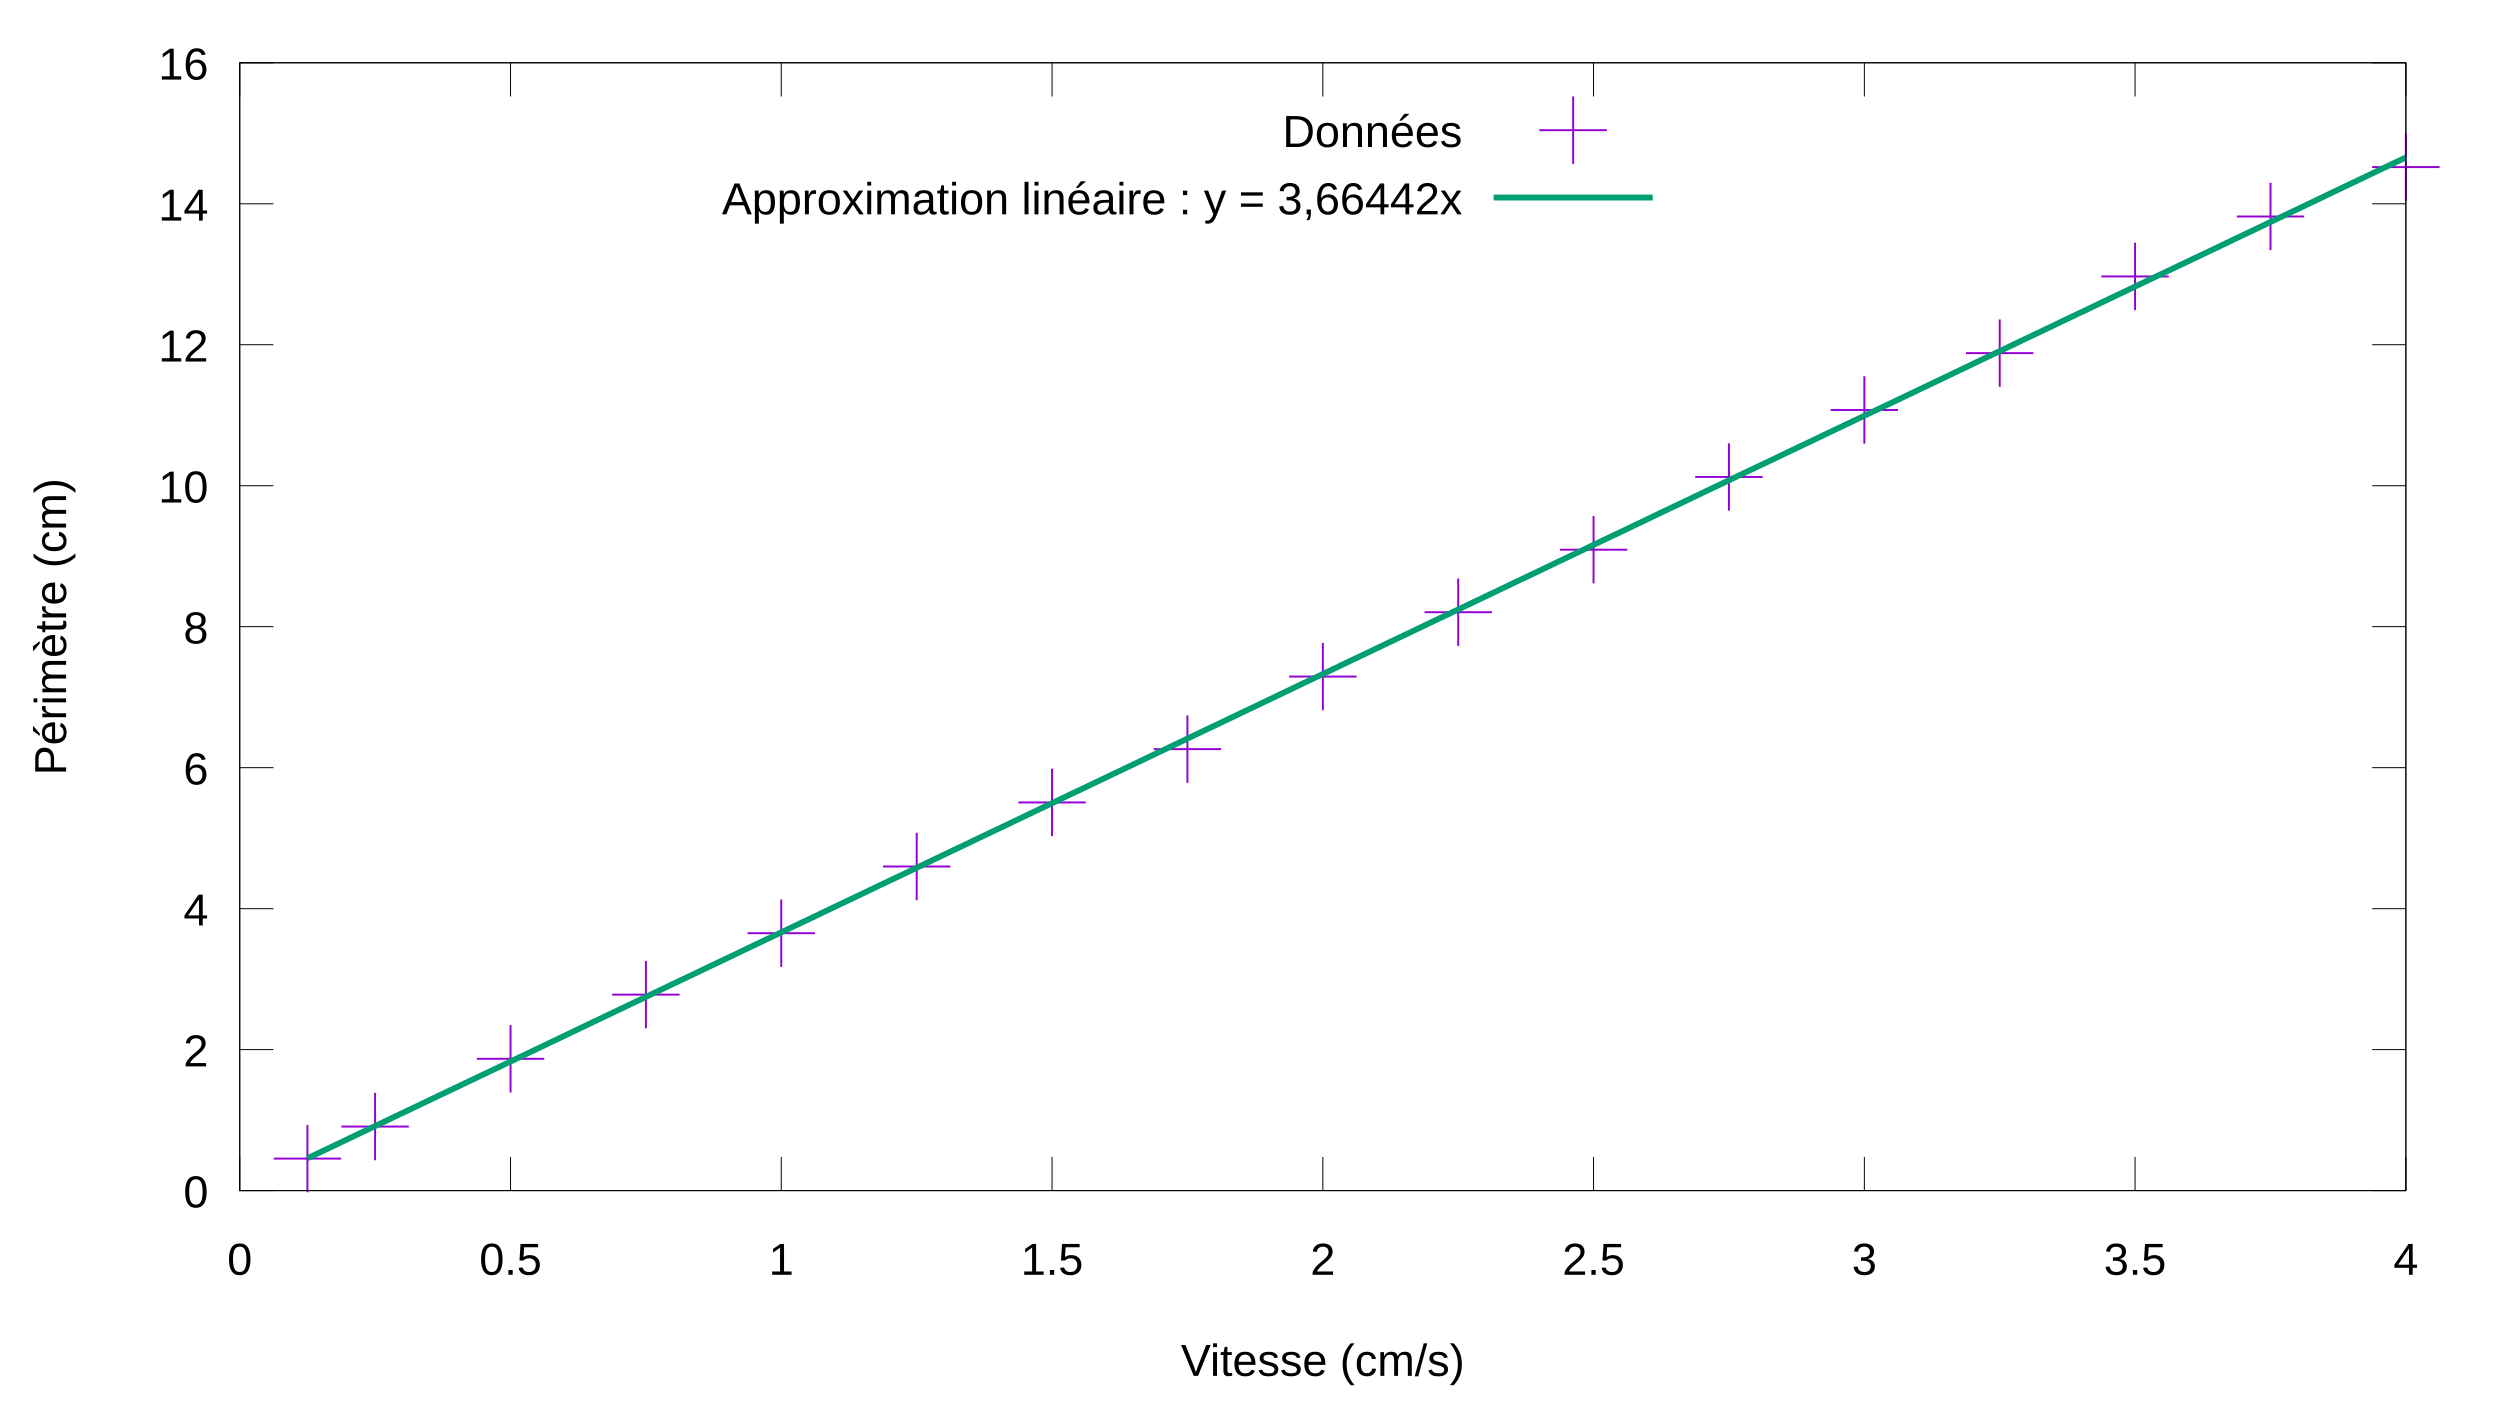
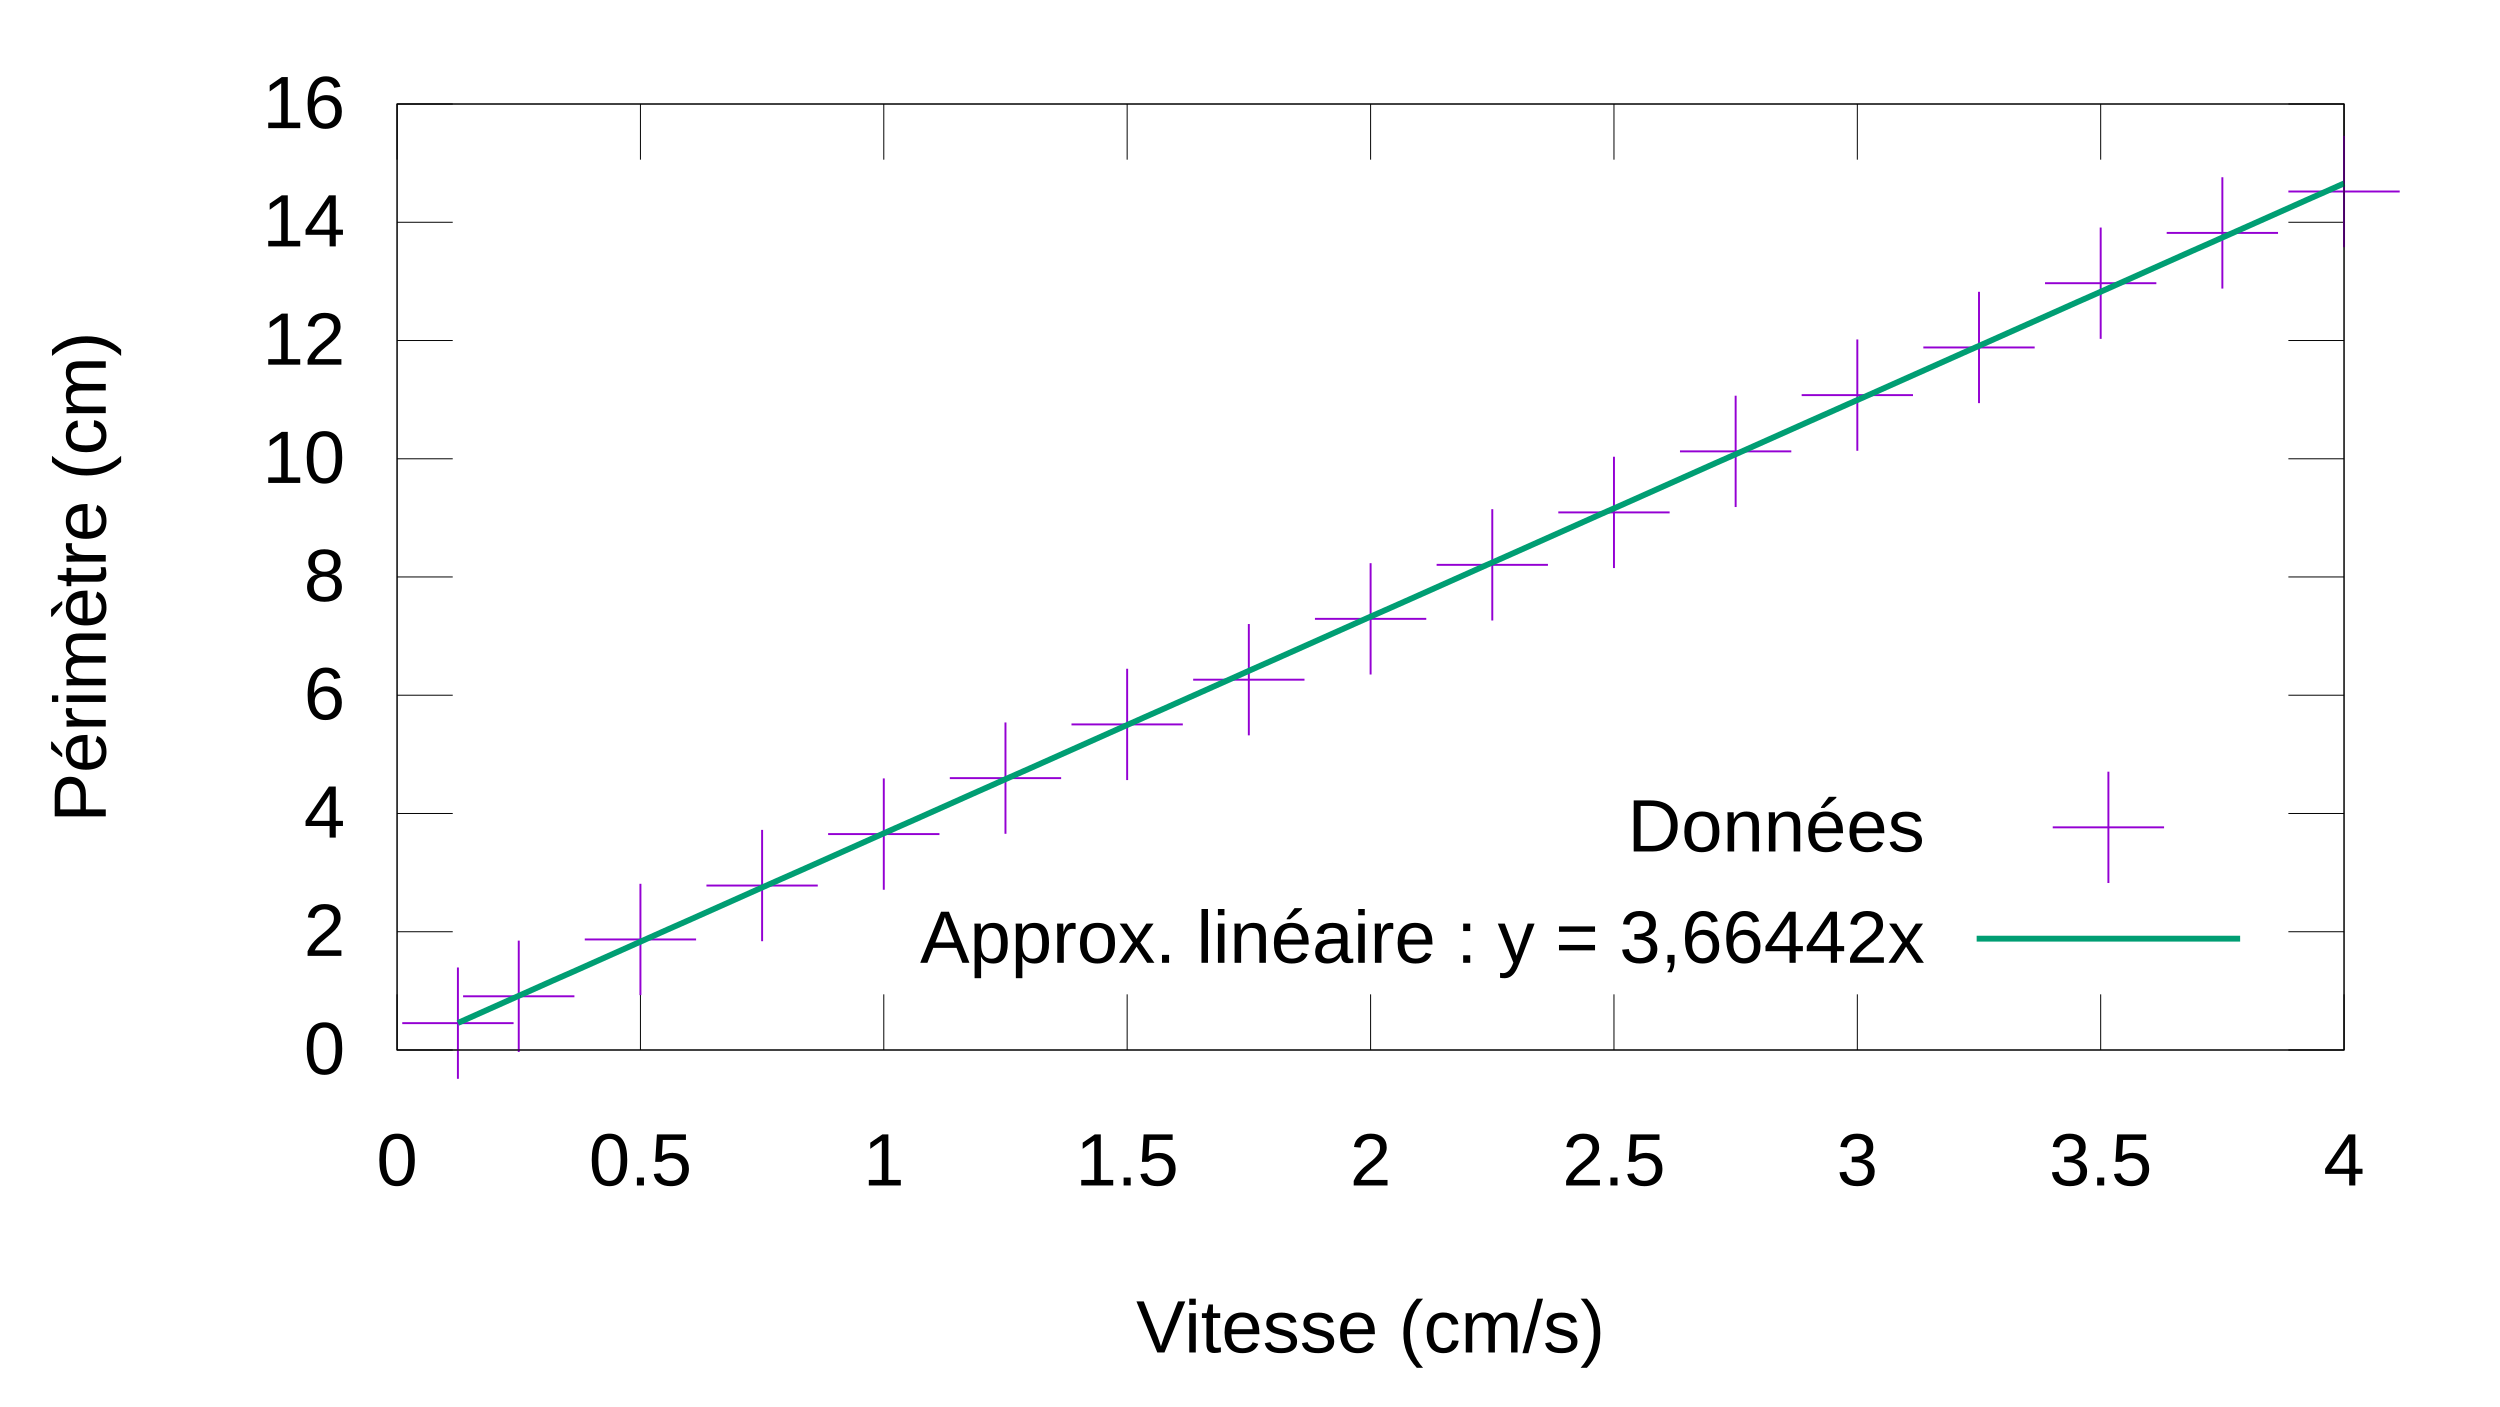
<svg xmlns="http://www.w3.org/2000/svg" xmlns:xlink="http://www.w3.org/1999/xlink" width="2560" height="1440" viewBox="0 0 2560 1440">
  <g id="gnuplot_canvas">
    <rect x="0" y="0" width="2560" height="1440" fill="none" />
    <defs>
      <circle id="gpDot" r="0.5" stroke-width="0.5" />
-       <path id="gpPt0" stroke-width="0.058" stroke="currentColor" d="M-1,0 h2 M0,-1 v2" />
-       <path id="gpPt1" stroke-width="0.058" stroke="currentColor" d="M-1,-1 L1,1 M1,-1 L-1,1" />
-       <path id="gpPt2" stroke-width="0.058" stroke="currentColor" d="M-1,0 L1,0 M0,-1 L0,1 M-1,-1 L1,1 M-1,1 L1,-1" />
-       <rect id="gpPt3" stroke-width="0.058" stroke="currentColor" x="-1" y="-1" width="2" height="2" />
-       <rect id="gpPt4" stroke-width="0.058" stroke="currentColor" fill="currentColor" x="-1" y="-1" width="2" height="2" />
-       <circle id="gpPt5" stroke-width="0.058" stroke="currentColor" cx="0" cy="0" r="1" />
+       <path id="gpPt0" stroke-width="0.035" stroke="currentColor" d="M-1,0 h2 M0,-1 v2" />
+       <path id="gpPt1" stroke-width="0.035" stroke="currentColor" d="M-1,-1 L1,1 M1,-1 L-1,1" />
+       <path id="gpPt2" stroke-width="0.035" stroke="currentColor" d="M-1,0 L1,0 M0,-1 L0,1 M-1,-1 L1,1 M-1,1 L1,-1" />
+       <rect id="gpPt3" stroke-width="0.035" stroke="currentColor" x="-1" y="-1" width="2" height="2" />
+       <rect id="gpPt4" stroke-width="0.035" stroke="currentColor" fill="currentColor" x="-1" y="-1" width="2" height="2" />
+       <circle id="gpPt5" stroke-width="0.035" stroke="currentColor" cx="0" cy="0" r="1" />
      <use xlink:href="#gpPt5" id="gpPt6" fill="currentColor" stroke="none" />
-       <path id="gpPt7" stroke-width="0.058" stroke="currentColor" d="M0,-1.33 L-1.33,0.67 L1.33,0.67 z" />
+       <path id="gpPt7" stroke-width="0.035" stroke="currentColor" d="M0,-1.33 L-1.33,0.67 L1.33,0.67 z" />
      <use xlink:href="#gpPt7" id="gpPt8" fill="currentColor" stroke="none" />
      <use xlink:href="#gpPt7" id="gpPt9" stroke="currentColor" transform="rotate(180)" />
      <use xlink:href="#gpPt9" id="gpPt10" fill="currentColor" stroke="none" />
      <use xlink:href="#gpPt3" id="gpPt11" stroke="currentColor" transform="rotate(45)" />
      <use xlink:href="#gpPt11" id="gpPt12" fill="currentColor" stroke="none" />
-       <path id="gpPt13" stroke-width="0.058" stroke="currentColor" d="M0,1.330 L1.265,0.411 L0.782,-1.067 L-0.782,-1.076 L-1.265,0.411 z" />
+       <path id="gpPt13" stroke-width="0.035" stroke="currentColor" d="M0,1.330 L1.265,0.411 L0.782,-1.067 L-0.782,-1.076 L-1.265,0.411 z" />
      <use xlink:href="#gpPt13" id="gpPt14" fill="currentColor" stroke="none" />
      <filter id="textbox" filterUnits="objectBoundingBox" x="0" y="0" height="1" width="1">
        <feFlood flood-color="white" flood-opacity="1" result="bgnd" />
        <feComposite in="SourceGraphic" in2="bgnd" operator="atop" />
      </filter>
      <filter id="greybox" filterUnits="objectBoundingBox" x="0" y="0" height="1" width="1">
        <feFlood flood-color="lightgrey" flood-opacity="1" result="grey" />
        <feComposite in="SourceGraphic" in2="grey" operator="atop" />
      </filter>
    </defs>
    <g fill="none" color="white" stroke="currentColor" stroke-width="1.00" stroke-linecap="butt" stroke-linejoin="miter">
</g>
    <g fill="none" color="black" stroke="currentColor" stroke-width="1.00" stroke-linecap="butt" stroke-linejoin="miter">
-       <path stroke="black" d="M245.5,1219.2 L280.0,1219.2 M2463.6,1219.2 L2429.1,1219.2  " />
-       <g transform="translate(213.4,1236.4)" stroke="none" fill="black" font-family="Arial" font-size="46.00" text-anchor="end">
+       <path stroke="black" d="M406.6,1075.2 L463.6,1075.2 M2400.3,1075.2 L2343.3,1075.2  " />
+       <g transform="translate(353.4,1099.9)" stroke="none" fill="black" font-family="Arial" font-size="76.00" text-anchor="end">
        <text>
          <tspan font-family="Arial"> 0</tspan>
        </text>
      </g>
    </g>
    <g fill="none" color="black" stroke="currentColor" stroke-width="1.00" stroke-linecap="butt" stroke-linejoin="miter">
-       <path stroke="black" d="M245.5,1074.8 L280.0,1074.8 M2463.6,1074.8 L2429.1,1074.8  " />
-       <g transform="translate(213.4,1092.0)" stroke="none" fill="black" font-family="Arial" font-size="46.00" text-anchor="end">
+       <path stroke="black" d="M406.6,954.1 L463.6,954.1 M2400.3,954.1 L2343.3,954.1  " />
+       <g transform="translate(353.4,978.8)" stroke="none" fill="black" font-family="Arial" font-size="76.00" text-anchor="end">
        <text>
          <tspan font-family="Arial"> 2</tspan>
        </text>
      </g>
    </g>
    <g fill="none" color="black" stroke="currentColor" stroke-width="1.00" stroke-linecap="butt" stroke-linejoin="miter">
-       <path stroke="black" d="M245.5,930.5 L280.0,930.5 M2463.6,930.5 L2429.1,930.5  " />
-       <g transform="translate(213.4,947.7)" stroke="none" fill="black" font-family="Arial" font-size="46.00" text-anchor="end">
+       <path stroke="black" d="M406.6,833.0 L463.6,833.0 M2400.3,833.0 L2343.3,833.0  " />
+       <g transform="translate(353.4,857.7)" stroke="none" fill="black" font-family="Arial" font-size="76.00" text-anchor="end">
        <text>
          <tspan font-family="Arial"> 4</tspan>
        </text>
      </g>
    </g>
    <g fill="none" color="black" stroke="currentColor" stroke-width="1.00" stroke-linecap="butt" stroke-linejoin="miter">
-       <path stroke="black" d="M245.5,786.1 L280.0,786.1 M2463.6,786.1 L2429.1,786.1  " />
-       <g transform="translate(213.4,803.3)" stroke="none" fill="black" font-family="Arial" font-size="46.00" text-anchor="end">
+       <path stroke="black" d="M406.6,711.9 L463.6,711.9 M2400.3,711.9 L2343.3,711.9  " />
+       <g transform="translate(353.4,736.6)" stroke="none" fill="black" font-family="Arial" font-size="76.00" text-anchor="end">
        <text>
          <tspan font-family="Arial"> 6</tspan>
        </text>
      </g>
    </g>
    <g fill="none" color="black" stroke="currentColor" stroke-width="1.00" stroke-linecap="butt" stroke-linejoin="miter">
-       <path stroke="black" d="M245.5,641.7 L280.0,641.7 M2463.6,641.7 L2429.1,641.7  " />
-       <g transform="translate(213.4,658.9)" stroke="none" fill="black" font-family="Arial" font-size="46.00" text-anchor="end">
+       <path stroke="black" d="M406.6,590.8 L463.6,590.8 M2400.3,590.8 L2343.3,590.8  " />
+       <g transform="translate(353.4,615.5)" stroke="none" fill="black" font-family="Arial" font-size="76.00" text-anchor="end">
        <text>
          <tspan font-family="Arial"> 8</tspan>
        </text>
      </g>
    </g>
    <g fill="none" color="black" stroke="currentColor" stroke-width="1.00" stroke-linecap="butt" stroke-linejoin="miter">
-       <path stroke="black" d="M245.5,497.4 L280.0,497.4 M2463.6,497.4 L2429.1,497.4  " />
-       <g transform="translate(213.4,514.6)" stroke="none" fill="black" font-family="Arial" font-size="46.00" text-anchor="end">
+       <path stroke="black" d="M406.6,469.8 L463.6,469.8 M2400.3,469.8 L2343.3,469.8  " />
+       <g transform="translate(353.4,494.5)" stroke="none" fill="black" font-family="Arial" font-size="76.00" text-anchor="end">
        <text>
          <tspan font-family="Arial"> 10</tspan>
        </text>
      </g>
    </g>
    <g fill="none" color="black" stroke="currentColor" stroke-width="1.00" stroke-linecap="butt" stroke-linejoin="miter">
-       <path stroke="black" d="M245.5,353.0 L280.0,353.0 M2463.6,353.0 L2429.1,353.0  " />
-       <g transform="translate(213.4,370.2)" stroke="none" fill="black" font-family="Arial" font-size="46.00" text-anchor="end">
+       <path stroke="black" d="M406.6,348.7 L463.6,348.7 M2400.3,348.7 L2343.3,348.7  " />
+       <g transform="translate(353.4,373.4)" stroke="none" fill="black" font-family="Arial" font-size="76.00" text-anchor="end">
        <text>
          <tspan font-family="Arial"> 12</tspan>
        </text>
      </g>
    </g>
    <g fill="none" color="black" stroke="currentColor" stroke-width="1.00" stroke-linecap="butt" stroke-linejoin="miter">
-       <path stroke="black" d="M245.5,208.7 L280.0,208.7 M2463.6,208.7 L2429.1,208.7  " />
-       <g transform="translate(213.4,225.9)" stroke="none" fill="black" font-family="Arial" font-size="46.00" text-anchor="end">
+       <path stroke="black" d="M406.6,227.6 L463.6,227.6 M2400.3,227.6 L2343.3,227.6  " />
+       <g transform="translate(353.4,252.3)" stroke="none" fill="black" font-family="Arial" font-size="76.00" text-anchor="end">
        <text>
          <tspan font-family="Arial"> 14</tspan>
        </text>
      </g>
    </g>
    <g fill="none" color="black" stroke="currentColor" stroke-width="1.00" stroke-linecap="butt" stroke-linejoin="miter">
-       <path stroke="black" d="M245.5,64.3 L280.0,64.3 M2463.6,64.3 L2429.1,64.3  " />
-       <g transform="translate(213.4,81.5)" stroke="none" fill="black" font-family="Arial" font-size="46.00" text-anchor="end">
+       <path stroke="black" d="M406.6,106.5 L463.6,106.5 M2400.3,106.5 L2343.3,106.5  " />
+       <g transform="translate(353.4,131.2)" stroke="none" fill="black" font-family="Arial" font-size="76.00" text-anchor="end">
        <text>
          <tspan font-family="Arial"> 16</tspan>
        </text>
      </g>
    </g>
    <g fill="none" color="black" stroke="currentColor" stroke-width="1.00" stroke-linecap="butt" stroke-linejoin="miter">
-       <path stroke="black" d="M245.5,1219.2 L245.5,1184.7 M245.5,64.3 L245.5,98.8  " />
-       <g transform="translate(245.5,1305.4)" stroke="none" fill="black" font-family="Arial" font-size="46.00" text-anchor="middle">
+       <path stroke="black" d="M406.6,1075.2 L406.6,1018.2 M406.6,106.5 L406.6,163.5  " />
+       <g transform="translate(406.6,1213.9)" stroke="none" fill="black" font-family="Arial" font-size="76.00" text-anchor="middle">
        <text>
          <tspan font-family="Arial"> 0</tspan>
        </text>
      </g>
    </g>
    <g fill="none" color="black" stroke="currentColor" stroke-width="1.00" stroke-linecap="butt" stroke-linejoin="miter">
-       <path stroke="black" d="M522.8,1219.2 L522.8,1184.7 M522.8,64.3 L522.8,98.8  " />
-       <g transform="translate(522.8,1305.4)" stroke="none" fill="black" font-family="Arial" font-size="46.00" text-anchor="middle">
+       <path stroke="black" d="M655.8,1075.2 L655.8,1018.2 M655.8,106.5 L655.8,163.5  " />
+       <g transform="translate(655.8,1213.9)" stroke="none" fill="black" font-family="Arial" font-size="76.00" text-anchor="middle">
        <text>
          <tspan font-family="Arial"> 0.5</tspan>
        </text>
      </g>
    </g>
    <g fill="none" color="black" stroke="currentColor" stroke-width="1.00" stroke-linecap="butt" stroke-linejoin="miter">
-       <path stroke="black" d="M800.0,1219.2 L800.0,1184.7 M800.0,64.3 L800.0,98.8  " />
-       <g transform="translate(800.0,1305.4)" stroke="none" fill="black" font-family="Arial" font-size="46.00" text-anchor="middle">
+       <path stroke="black" d="M905.0,1075.2 L905.0,1018.2 M905.0,106.5 L905.0,163.5  " />
+       <g transform="translate(905.0,1213.9)" stroke="none" fill="black" font-family="Arial" font-size="76.00" text-anchor="middle">
        <text>
          <tspan font-family="Arial"> 1</tspan>
        </text>
      </g>
    </g>
    <g fill="none" color="black" stroke="currentColor" stroke-width="1.00" stroke-linecap="butt" stroke-linejoin="miter">
-       <path stroke="black" d="M1077.3,1219.2 L1077.3,1184.7 M1077.3,64.3 L1077.3,98.8  " />
-       <g transform="translate(1077.3,1305.4)" stroke="none" fill="black" font-family="Arial" font-size="46.00" text-anchor="middle">
+       <path stroke="black" d="M1154.2,1075.2 L1154.2,1018.2 M1154.2,106.5 L1154.2,163.5  " />
+       <g transform="translate(1154.2,1213.9)" stroke="none" fill="black" font-family="Arial" font-size="76.00" text-anchor="middle">
        <text>
          <tspan font-family="Arial"> 1.5</tspan>
        </text>
      </g>
    </g>
    <g fill="none" color="black" stroke="currentColor" stroke-width="1.00" stroke-linecap="butt" stroke-linejoin="miter">
-       <path stroke="black" d="M1354.6,1219.2 L1354.6,1184.7 M1354.6,64.3 L1354.6,98.8  " />
-       <g transform="translate(1354.6,1305.4)" stroke="none" fill="black" font-family="Arial" font-size="46.00" text-anchor="middle">
+       <path stroke="black" d="M1403.5,1075.2 L1403.5,1018.2 M1403.5,106.5 L1403.5,163.5  " />
+       <g transform="translate(1403.5,1213.9)" stroke="none" fill="black" font-family="Arial" font-size="76.00" text-anchor="middle">
        <text>
          <tspan font-family="Arial"> 2</tspan>
        </text>
      </g>
    </g>
    <g fill="none" color="black" stroke="currentColor" stroke-width="1.00" stroke-linecap="butt" stroke-linejoin="miter">
-       <path stroke="black" d="M1631.8,1219.2 L1631.8,1184.7 M1631.8,64.3 L1631.8,98.8  " />
-       <g transform="translate(1631.8,1305.4)" stroke="none" fill="black" font-family="Arial" font-size="46.00" text-anchor="middle">
+       <path stroke="black" d="M1652.7,1075.2 L1652.7,1018.2 M1652.7,106.5 L1652.7,163.5  " />
+       <g transform="translate(1652.7,1213.9)" stroke="none" fill="black" font-family="Arial" font-size="76.00" text-anchor="middle">
        <text>
          <tspan font-family="Arial"> 2.5</tspan>
        </text>
      </g>
    </g>
    <g fill="none" color="black" stroke="currentColor" stroke-width="1.00" stroke-linecap="butt" stroke-linejoin="miter">
-       <path stroke="black" d="M1909.1,1219.2 L1909.1,1184.7 M1909.1,64.3 L1909.1,98.8  " />
-       <g transform="translate(1909.1,1305.4)" stroke="none" fill="black" font-family="Arial" font-size="46.00" text-anchor="middle">
+       <path stroke="black" d="M1901.9,1075.2 L1901.9,1018.2 M1901.9,106.5 L1901.9,163.5  " />
+       <g transform="translate(1901.9,1213.9)" stroke="none" fill="black" font-family="Arial" font-size="76.00" text-anchor="middle">
        <text>
          <tspan font-family="Arial"> 3</tspan>
        </text>
      </g>
    </g>
    <g fill="none" color="black" stroke="currentColor" stroke-width="1.00" stroke-linecap="butt" stroke-linejoin="miter">
-       <path stroke="black" d="M2186.3,1219.2 L2186.3,1184.7 M2186.3,64.3 L2186.3,98.8  " />
-       <g transform="translate(2186.3,1305.4)" stroke="none" fill="black" font-family="Arial" font-size="46.00" text-anchor="middle">
+       <path stroke="black" d="M2151.1,1075.2 L2151.1,1018.2 M2151.1,106.5 L2151.1,163.5  " />
+       <g transform="translate(2151.1,1213.9)" stroke="none" fill="black" font-family="Arial" font-size="76.00" text-anchor="middle">
        <text>
          <tspan font-family="Arial"> 3.5</tspan>
        </text>
      </g>
    </g>
    <g fill="none" color="black" stroke="currentColor" stroke-width="1.00" stroke-linecap="butt" stroke-linejoin="miter">
-       <path stroke="black" d="M2463.6,1219.2 L2463.6,1184.7 M2463.6,64.3 L2463.6,98.8  " />
-       <g transform="translate(2463.6,1305.4)" stroke="none" fill="black" font-family="Arial" font-size="46.00" text-anchor="middle">
+       <path stroke="black" d="M2400.3,1075.2 L2400.3,1018.2 M2400.3,106.5 L2400.3,163.5  " />
+       <g transform="translate(2400.3,1213.9)" stroke="none" fill="black" font-family="Arial" font-size="76.00" text-anchor="middle">
        <text>
          <tspan font-family="Arial"> 4</tspan>
        </text>
      </g>
    </g>
    <g fill="none" color="black" stroke="currentColor" stroke-width="1.00" stroke-linecap="butt" stroke-linejoin="miter">
</g>
    <g fill="none" color="black" stroke="currentColor" stroke-width="1.00" stroke-linecap="butt" stroke-linejoin="miter">
-       <path stroke="black" d="M245.5,64.3 L245.5,1219.2 L2463.6,1219.2 L2463.6,64.3 L245.5,64.3 Z  " />
-     </g>
-     <g fill="none" color="black" stroke="currentColor" stroke-width="1.00" stroke-linecap="butt" stroke-linejoin="miter">
-       <g transform="translate(67.7,641.8) rotate(270)" stroke="none" fill="black" font-family="Arial" font-size="46.00" text-anchor="middle">
+       <path stroke="black" d="M406.6,106.5 L406.6,1075.2 L2400.3,1075.2 L2400.3,106.5 L406.6,106.5 Z  " />
+     </g>
+     <g fill="none" color="black" stroke="currentColor" stroke-width="1.00" stroke-linecap="butt" stroke-linejoin="miter">
+       <g transform="translate(108.3,590.9) rotate(270)" stroke="none" fill="black" font-family="Arial" font-size="76.00" text-anchor="middle">
        <text>
          <tspan font-family="Arial">Périmètre (cm)</tspan>
        </text>
      </g>
    </g>
    <g fill="none" color="black" stroke="currentColor" stroke-width="1.00" stroke-linecap="butt" stroke-linejoin="miter">
-       <g transform="translate(1354.5,1408.9)" stroke="none" fill="black" font-family="Arial" font-size="46.00" text-anchor="middle">
+       <g transform="translate(1403.4,1384.9)" stroke="none" fill="black" font-family="Arial" font-size="76.00" text-anchor="middle">
        <text>
          <tspan font-family="Arial">Vitesse (cm/s)</tspan>
        </text>
      </g>
    </g>
    <g fill="none" color="black" stroke="currentColor" stroke-width="1.00" stroke-linecap="butt" stroke-linejoin="miter">
</g>
    <g id="gnuplot_plot_1">
      <g fill="none" color="black" stroke="currentColor" stroke-width="1.00" stroke-linecap="butt" stroke-linejoin="miter">
-         <g transform="translate(1497.4,150.5)" stroke="none" fill="black" font-family="Arial" font-size="46.00" text-anchor="end">
+         <g transform="translate(1970.9,871.9)" stroke="none" fill="black" font-family="Arial" font-size="76.00" text-anchor="end">
          <text>
            <tspan font-family="Arial">Données</tspan>
          </text>
        </g>
      </g>
      <g fill="none" color="black" stroke="currentColor" stroke-width="1.00" stroke-linecap="butt" stroke-linejoin="miter">
-         <use xlink:href="#gpPt0" transform="translate(314.8,1186.4) scale(34.50)" color="rgb(148,   0, 211)" />
-         <use xlink:href="#gpPt0" transform="translate(384.1,1153.6) scale(34.50)" color="rgb(148,   0, 211)" />
-         <use xlink:href="#gpPt0" transform="translate(522.8,1084.2) scale(34.50)" color="rgb(148,   0, 211)" />
-         <use xlink:href="#gpPt0" transform="translate(661.4,1018.5) scale(34.50)" color="rgb(148,   0, 211)" />
-         <use xlink:href="#gpPt0" transform="translate(800.0,955.6) scale(34.50)" color="rgb(148,   0, 211)" />
-         <use xlink:href="#gpPt0" transform="translate(938.7,887.3) scale(34.50)" color="rgb(148,   0, 211)" />
-         <use xlink:href="#gpPt0" transform="translate(1077.3,821.7) scale(34.50)" color="rgb(148,   0, 211)" />
-         <use xlink:href="#gpPt0" transform="translate(1215.9,767.1) scale(34.50)" color="rgb(148,   0, 211)" />
-         <use xlink:href="#gpPt0" transform="translate(1354.6,692.8) scale(34.50)" color="rgb(148,   0, 211)" />
-         <use xlink:href="#gpPt0" transform="translate(1493.2,626.9) scale(34.50)" color="rgb(148,   0, 211)" />
-         <use xlink:href="#gpPt0" transform="translate(1631.8,562.9) scale(34.50)" color="rgb(148,   0, 211)" />
-         <use xlink:href="#gpPt0" transform="translate(1770.4,488.4) scale(34.50)" color="rgb(148,   0, 211)" />
-         <use xlink:href="#gpPt0" transform="translate(1909.1,419.8) scale(34.50)" color="rgb(148,   0, 211)" />
-         <use xlink:href="#gpPt0" transform="translate(2047.7,361.6) scale(34.50)" color="rgb(148,   0, 211)" />
-         <use xlink:href="#gpPt0" transform="translate(2186.3,283.1) scale(34.50)" color="rgb(148,   0, 211)" />
-         <use xlink:href="#gpPt0" transform="translate(2325.0,221.7) scale(34.50)" color="rgb(148,   0, 211)" />
-         <use xlink:href="#gpPt0" transform="translate(2463.6,171.1) scale(34.50)" color="rgb(148,   0, 211)" />
-         <use xlink:href="#gpPt0" transform="translate(1610.9,133.3) scale(34.50)" color="rgb(148,   0, 211)" />
+         <use xlink:href="#gpPt0" transform="translate(468.9,1047.7) scale(57.00)" color="rgb(148,   0, 211)" />
+         <use xlink:href="#gpPt0" transform="translate(531.2,1020.2) scale(57.00)" color="rgb(148,   0, 211)" />
+         <use xlink:href="#gpPt0" transform="translate(655.8,962.0) scale(57.00)" color="rgb(148,   0, 211)" />
+         <use xlink:href="#gpPt0" transform="translate(780.4,906.8) scale(57.00)" color="rgb(148,   0, 211)" />
+         <use xlink:href="#gpPt0" transform="translate(905.0,854.1) scale(57.00)" color="rgb(148,   0, 211)" />
+         <use xlink:href="#gpPt0" transform="translate(1029.6,796.8) scale(57.00)" color="rgb(148,   0, 211)" />
+         <use xlink:href="#gpPt0" transform="translate(1154.2,741.8) scale(57.00)" color="rgb(148,   0, 211)" />
+         <use xlink:href="#gpPt0" transform="translate(1278.8,696.0) scale(57.00)" color="rgb(148,   0, 211)" />
+         <use xlink:href="#gpPt0" transform="translate(1403.5,633.7) scale(57.00)" color="rgb(148,   0, 211)" />
+         <use xlink:href="#gpPt0" transform="translate(1528.1,578.4) scale(57.00)" color="rgb(148,   0, 211)" />
+         <use xlink:href="#gpPt0" transform="translate(1652.7,524.7) scale(57.00)" color="rgb(148,   0, 211)" />
+         <use xlink:href="#gpPt0" transform="translate(1777.3,462.2) scale(57.00)" color="rgb(148,   0, 211)" />
+         <use xlink:href="#gpPt0" transform="translate(1901.9,404.6) scale(57.00)" color="rgb(148,   0, 211)" />
+         <use xlink:href="#gpPt0" transform="translate(2026.5,355.8) scale(57.00)" color="rgb(148,   0, 211)" />
+         <use xlink:href="#gpPt0" transform="translate(2151.1,290.0) scale(57.00)" color="rgb(148,   0, 211)" />
+         <use xlink:href="#gpPt0" transform="translate(2275.7,238.5) scale(57.00)" color="rgb(148,   0, 211)" />
+         <use xlink:href="#gpPt0" transform="translate(2400.3,196.1) scale(57.00)" color="rgb(148,   0, 211)" />
+         <use xlink:href="#gpPt0" transform="translate(2159.0,847.2) scale(57.00)" color="rgb(148,   0, 211)" />
      </g>
    </g>
    <g id="gnuplot_plot_2">
      <g fill="none" color="white" stroke="rgb(148,   0, 211)" stroke-width="6.00" stroke-linecap="butt" stroke-linejoin="miter">
</g>
      <g fill="none" color="black" stroke="currentColor" stroke-width="6.00" stroke-linecap="butt" stroke-linejoin="miter">
-         <g transform="translate(1497.4,219.5)" stroke="none" fill="black" font-family="Arial" font-size="46.00" text-anchor="end">
+         <g transform="translate(1970.9,985.9)" stroke="none" fill="black" font-family="Arial" font-size="76.00" text-anchor="end">
          <text>
-             <tspan font-family="Arial">Approximation linéaire : y = 3,66442x</tspan>
+             <tspan font-family="Arial">Approx. linéaire : y = 3,66442x</tspan>
          </text>
        </g>
      </g>
      <g fill="none" color="black" stroke="currentColor" stroke-width="6.00" stroke-linecap="butt" stroke-linejoin="miter">
-         <path stroke="rgb(  0, 158, 115)" d="M1529.5,202.3 L1692.4,202.3 M314.8,1186.1 L336.5,1175.8 L358.2,1165.4 L379.9,1155.1 L401.6,1144.7 L423.3,1134.4   L445.0,1124.0 L466.7,1113.7 L488.5,1103.3 L510.2,1093.0 L531.9,1082.6 L553.6,1072.3 L575.3,1061.9 L597.0,1051.5   L618.7,1041.2 L640.4,1030.8 L662.1,1020.5 L683.8,1010.1 L705.5,999.8 L727.2,989.4 L748.9,979.1 L770.6,968.7   L792.3,958.4 L814.0,948.0 L835.7,937.7 L857.4,927.3 L879.1,917.0 L900.8,906.6 L922.6,896.3 L944.3,885.9   L966.0,875.5 L987.7,865.2 L1009.4,854.8 L1031.1,844.5 L1052.8,834.1 L1074.5,823.8 L1096.2,813.4 L1117.9,803.1   L1139.6,792.7 L1161.3,782.4 L1183.0,772.0 L1204.7,761.7 L1226.4,751.3 L1248.1,741.0 L1269.8,730.6 L1291.5,720.3   L1313.2,709.9 L1334.9,699.5 L1356.7,689.2 L1378.4,678.8 L1400.1,668.5 L1421.8,658.1 L1443.5,647.8 L1465.2,637.4   L1486.9,627.1 L1508.6,616.7 L1530.3,606.4 L1552.0,596.0 L1573.7,585.7 L1595.4,575.3 L1617.1,565.0 L1638.8,554.6   L1660.5,544.3 L1682.2,533.9 L1703.9,523.5 L1725.6,513.2 L1747.3,502.8 L1769.0,492.5 L1790.7,482.1 L1812.5,471.8   L1834.2,461.4 L1855.9,451.1 L1877.6,440.7 L1899.3,430.4 L1921.0,420.0 L1942.7,409.7 L1964.4,399.3 L1986.1,389.0   L2007.8,378.6 L2029.5,368.2 L2051.2,357.9 L2072.9,347.5 L2094.6,337.2 L2116.3,326.8 L2138.0,316.5 L2159.7,306.1   L2181.4,295.8 L2203.1,285.4 L2224.8,275.1 L2246.6,264.7 L2268.3,254.4 L2290.0,244.0 L2311.7,233.7 L2333.4,223.3   L2355.1,213.0 L2376.8,202.6 L2398.5,192.2 L2420.2,181.9 L2441.9,171.5 L2463.6,161.2  " />
+         <path stroke="rgb(  0, 158, 115)" d="M2024.1,961.2 L2293.9,961.2 M468.9,1047.5 L488.4,1038.8 L507.9,1030.1 L527.4,1021.4 L546.9,1012.7 L566.4,1004.0   L586.0,995.4 L605.5,986.7 L625.0,978.0 L644.5,969.3 L664.0,960.6 L683.5,951.9 L703.0,943.3 L722.5,934.6   L742.0,925.9 L761.5,917.2 L781.0,908.5 L800.6,899.8 L820.1,891.2 L839.6,882.5 L859.1,873.8 L878.6,865.1   L898.1,856.4 L917.6,847.7 L937.1,839.1 L956.6,830.4 L976.1,821.7 L995.6,813.0 L1015.2,804.3 L1034.7,795.6   L1054.2,787.0 L1073.7,778.3 L1093.2,769.6 L1112.7,760.9 L1132.2,752.2 L1151.7,743.5 L1171.2,734.8 L1190.7,726.2   L1210.2,717.5 L1229.8,708.8 L1249.3,700.1 L1268.8,691.4 L1288.3,682.7 L1307.8,674.1 L1327.3,665.4 L1346.8,656.7   L1366.3,648.0 L1385.8,639.3 L1405.3,630.6 L1424.8,622.0 L1444.4,613.3 L1463.9,604.6 L1483.4,595.9 L1502.9,587.2   L1522.4,578.5 L1541.9,569.9 L1561.4,561.2 L1580.9,552.5 L1600.4,543.8 L1619.9,535.1 L1639.4,526.4 L1659.0,517.8   L1678.5,509.1 L1698.0,500.4 L1717.5,491.7 L1737.0,483.0 L1756.5,474.3 L1776.0,465.7 L1795.5,457.0 L1815.0,448.3   L1834.5,439.6 L1854.0,430.9 L1873.6,422.2 L1893.1,413.5 L1912.6,404.9 L1932.1,396.2 L1951.6,387.5 L1971.1,378.8   L1990.6,370.1 L2010.1,361.4 L2029.6,352.8 L2049.1,344.1 L2068.6,335.4 L2088.2,326.7 L2107.7,318.0 L2127.2,309.3   L2146.7,300.7 L2166.2,292.0 L2185.7,283.3 L2205.2,274.6 L2224.7,265.9 L2244.2,257.2 L2263.7,248.6 L2283.2,239.9   L2302.8,231.2 L2322.3,222.5 L2341.8,213.8 L2361.3,205.1 L2380.8,196.5 L2400.3,187.8  " />
      </g>
    </g>
    <g fill="none" color="white" stroke="rgb(  0, 158, 115)" stroke-width="2.00" stroke-linecap="butt" stroke-linejoin="miter">
</g>
    <g fill="none" color="black" stroke="currentColor" stroke-width="2.00" stroke-linecap="butt" stroke-linejoin="miter">
</g>
    <g fill="none" color="black" stroke="black" stroke-width="1.00" stroke-linecap="butt" stroke-linejoin="miter">
</g>
    <g fill="none" color="black" stroke="currentColor" stroke-width="1.00" stroke-linecap="butt" stroke-linejoin="miter">
-       <path stroke="black" d="M245.5,64.3 L245.5,1219.2 L2463.6,1219.2 L2463.6,64.3 L245.5,64.3 Z  " />
+       <path stroke="black" d="M406.6,106.5 L406.6,1075.2 L2400.3,1075.2 L2400.3,106.5 L406.6,106.5 Z  " />
    </g>
    <g fill="none" color="black" stroke="currentColor" stroke-width="1.00" stroke-linecap="butt" stroke-linejoin="miter">
</g>
  </g>
</svg>
